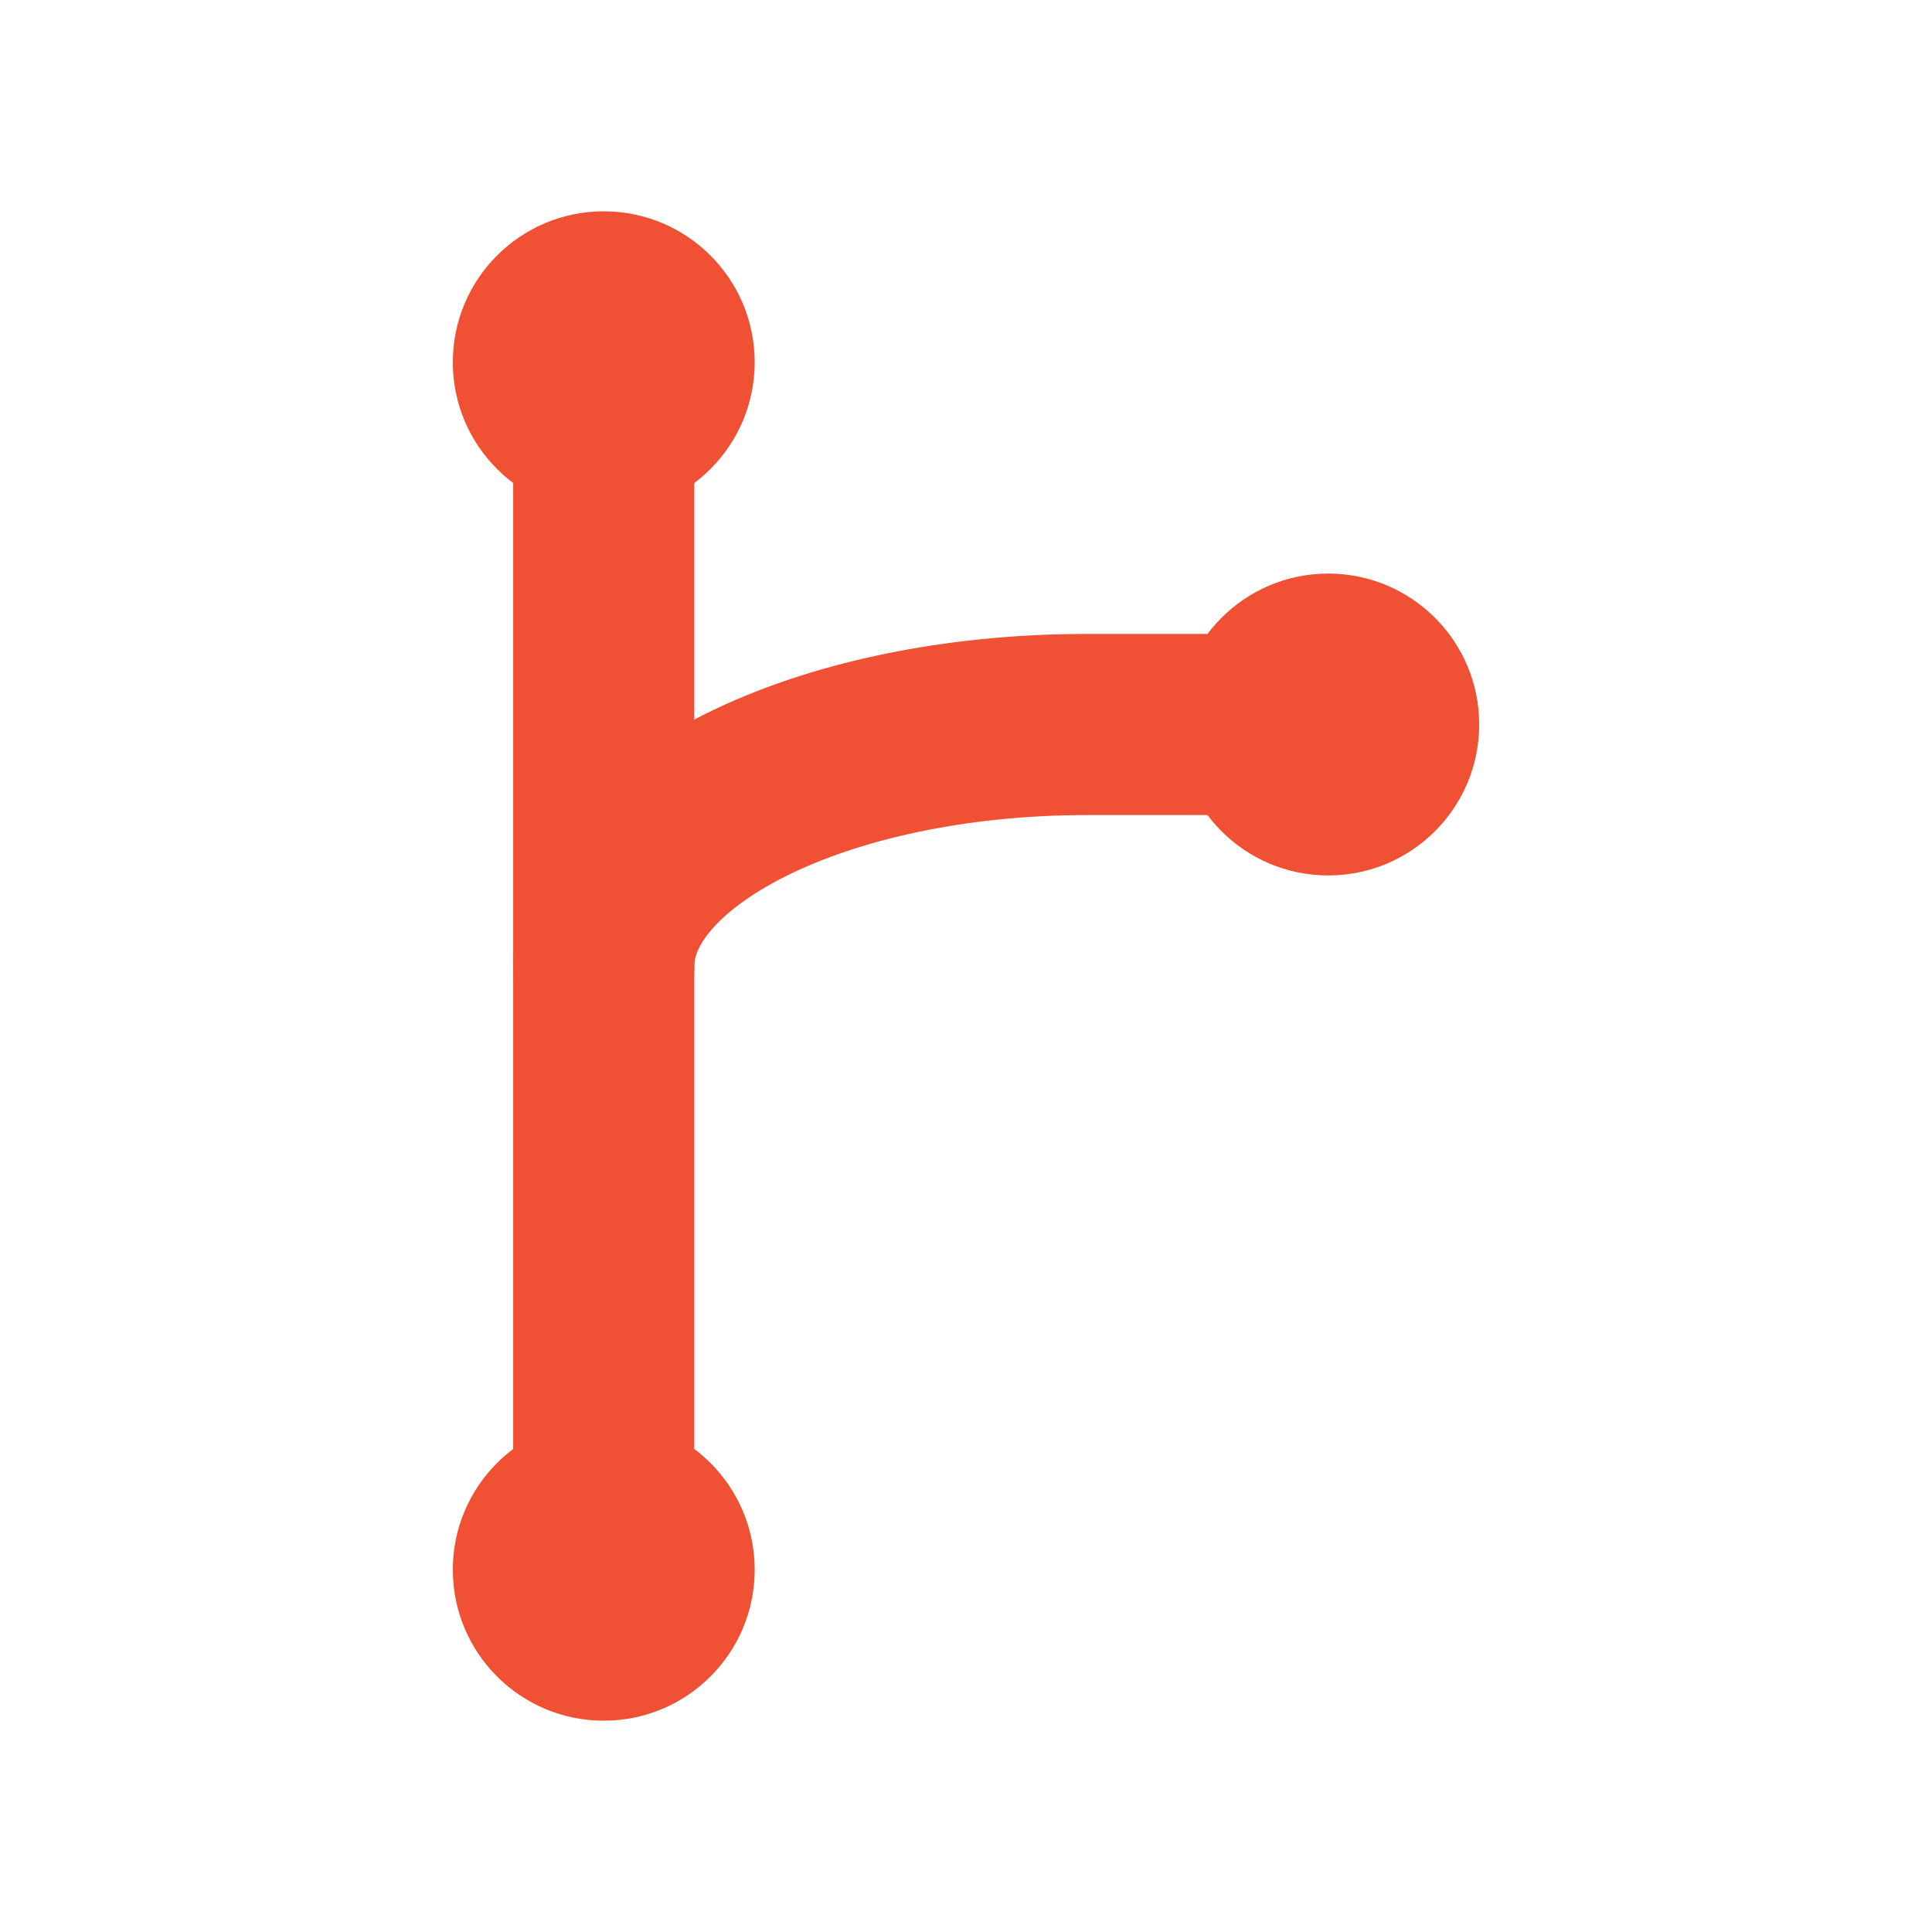
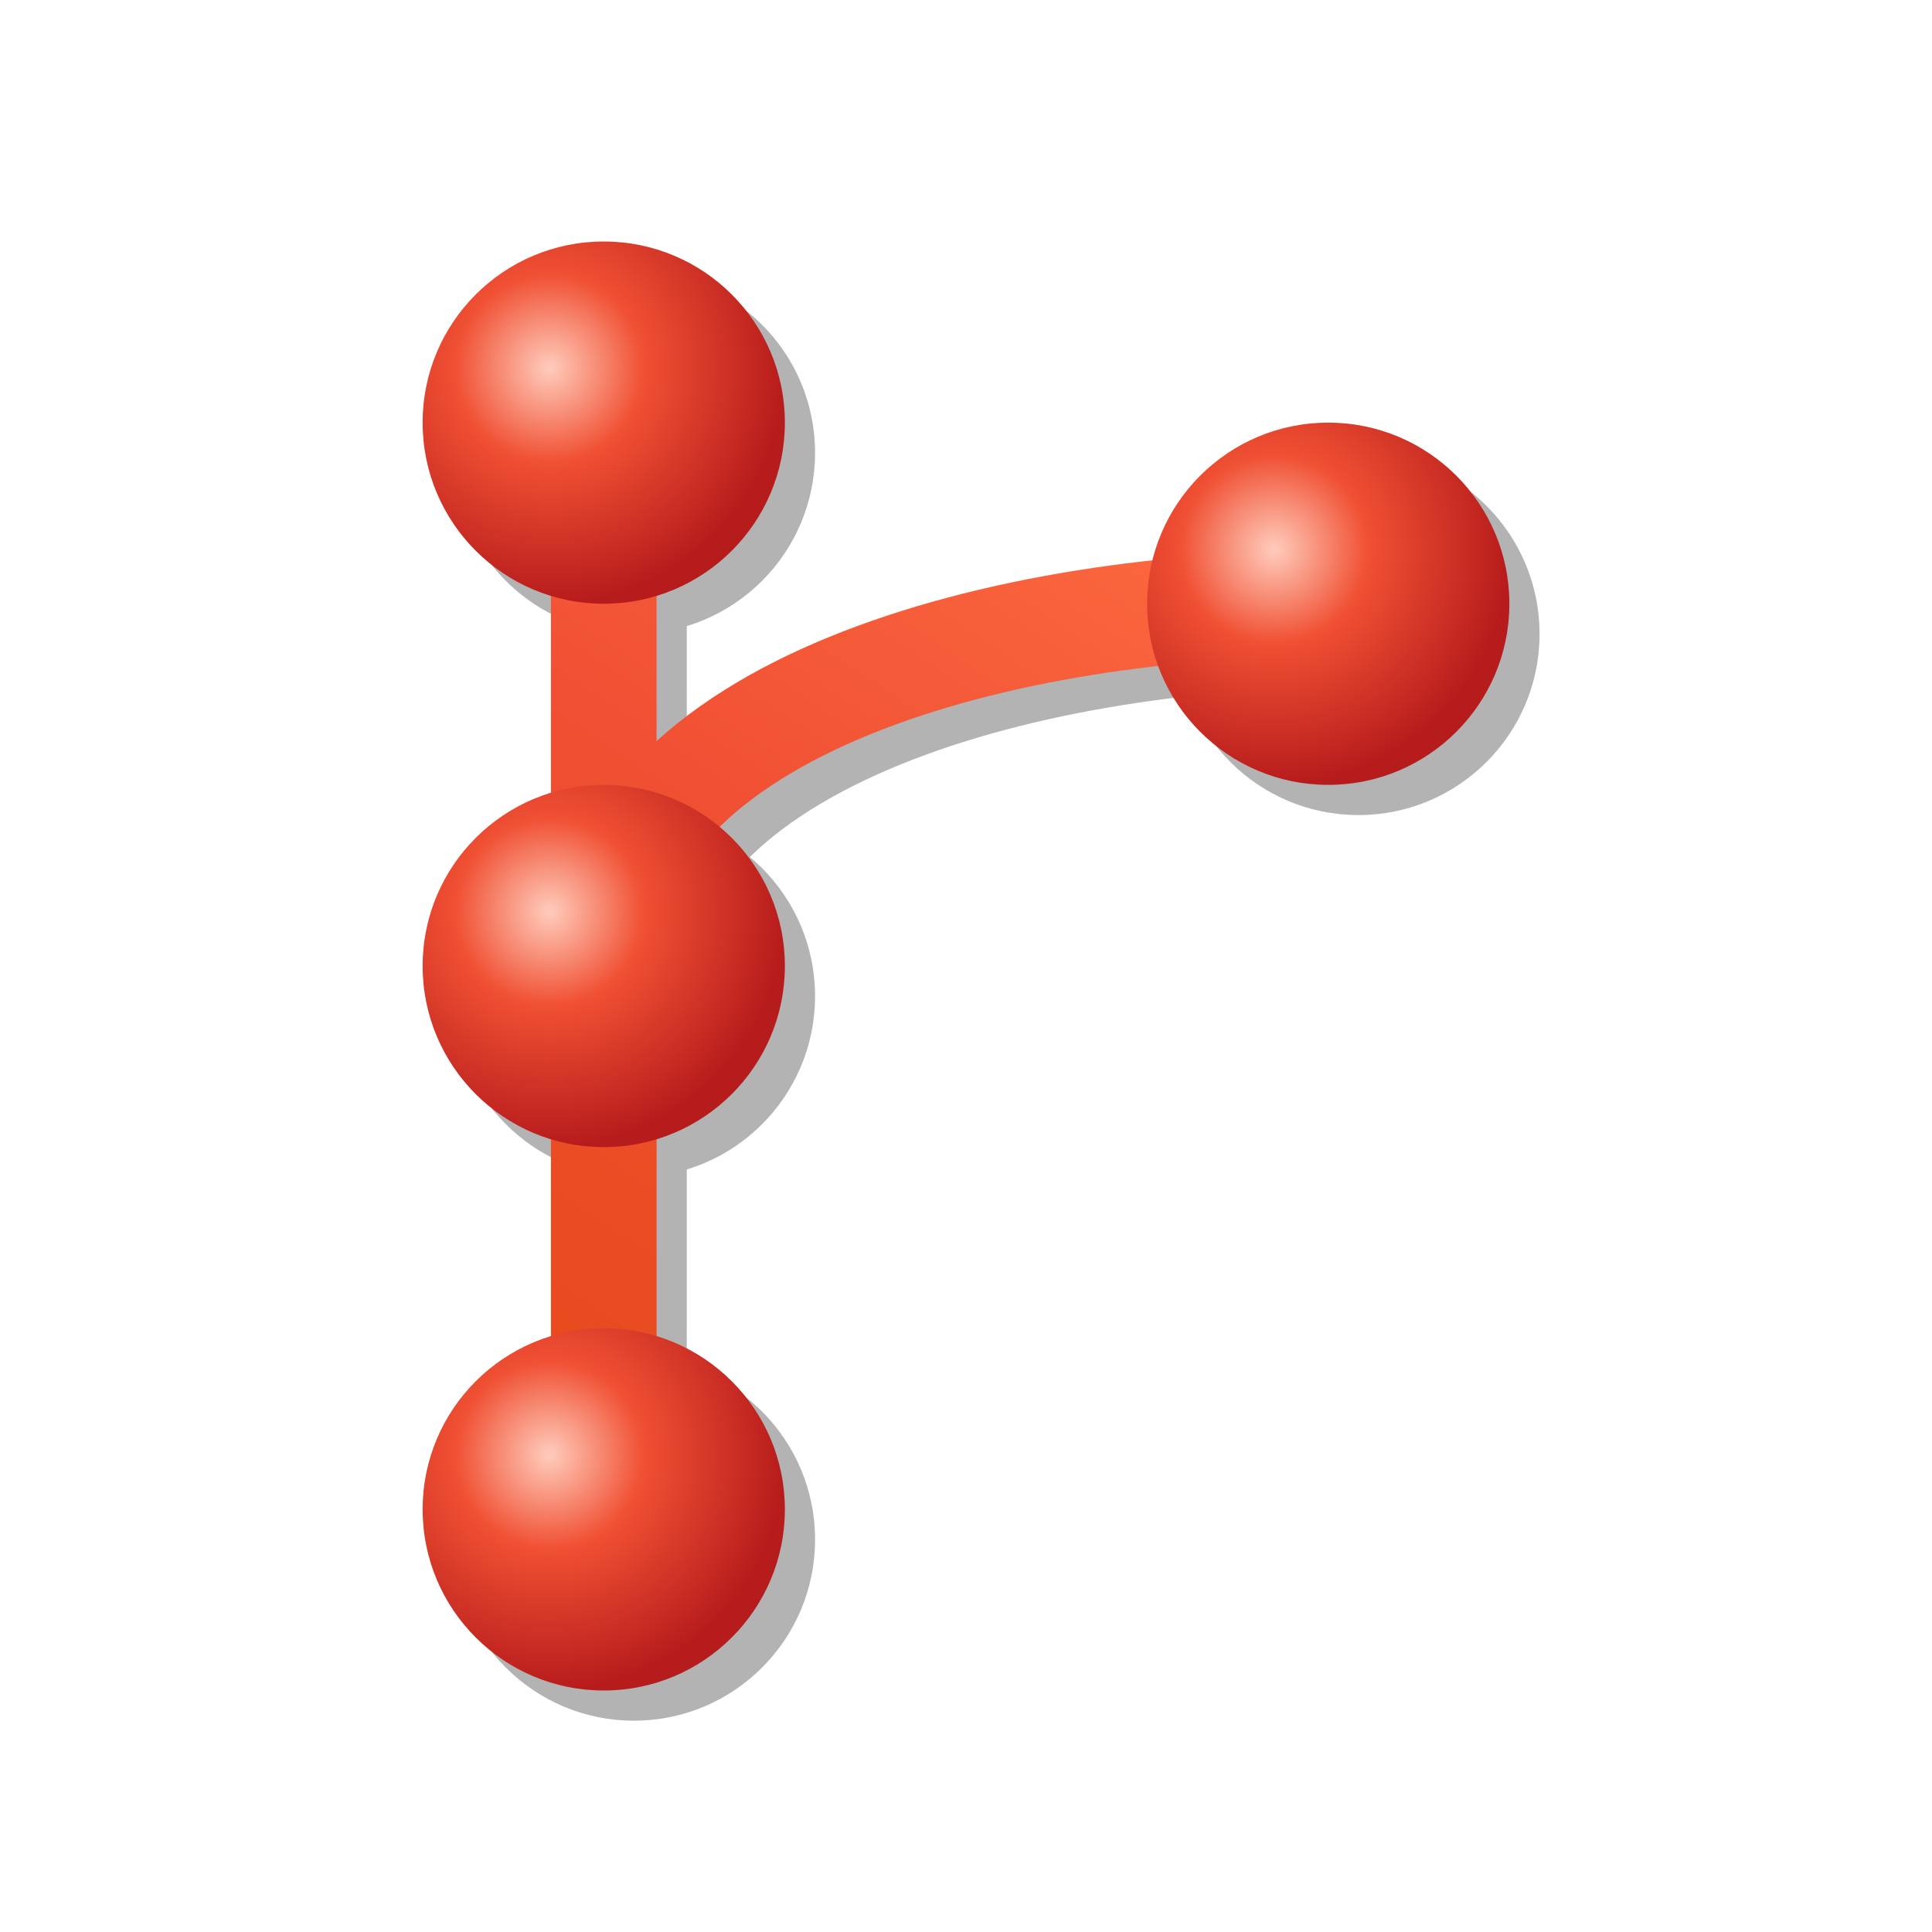
- <svg xmlns="http://www.w3.org/2000/svg" viewBox="0 0 128 128" role="img" aria-label="Git">
-   <g fill="none" stroke="#f05033" stroke-width="12" stroke-linecap="round" stroke-linejoin="round">
-     <path d="M40 24v80" />
-     <path d="M40 64c0-8.837 14.327-16 32-16h16" />
+ <svg xmlns="http://www.w3.org/2000/svg" viewBox="0 0 512 512" fill="none">
+   <defs>
+     <linearGradient id="lineGradient" x1="160" y1="400" x2="352" y2="112" gradientUnits="userSpaceOnUse">
+       <stop offset="0%" stop-color="#e64a19" />
+       <stop offset="50%" stop-color="#f05033" />
+       <stop offset="100%" stop-color="#ff7043" />
+     </linearGradient>
+     <radialGradient id="sphereGradient" cx="35%" cy="35%" r="65%">
+       <stop offset="0%" stop-color="#ffccbc" />
+       <stop offset="40%" stop-color="#f05033" />
+       <stop offset="100%" stop-color="#b71c1c" />
+     </radialGradient>
+   </defs>
+   <g opacity="0.3" transform="translate(8, 8)">
+     <path d="M160 112 V 400" stroke="#000" stroke-width="28" stroke-linecap="round" />
+     <path d="M160 256 C 160 190, 260 160, 352 160" stroke="#000" stroke-width="28" stroke-linecap="round" fill="none" />
+     <circle cx="160" cy="400" r="48" fill="#000" />
+     <circle cx="160" cy="256" r="48" fill="#000" />
+     <circle cx="160" cy="112" r="48" fill="#000" />
+     <circle cx="352" cy="160" r="48" fill="#000" />
  </g>
-   <g fill="#f05033">
-     <circle cx="40" cy="24" r="10" />
-     <circle cx="88" cy="48" r="10" />
-     <circle cx="40" cy="104" r="10" />
+   <g stroke="url(#lineGradient)" stroke-width="28" stroke-linecap="round">
+     <path d="M160 112 V 400" />
+     <path d="M160 256 C 160 190, 260 160, 352 160" fill="none" />
+   </g>
+   <g fill="url(#sphereGradient)">
+     <circle cx="160" cy="400" r="48" />
+     <circle cx="160" cy="256" r="48" />
+     <circle cx="160" cy="112" r="48" />
+     <circle cx="352" cy="160" r="48" />
  </g>
</svg>
